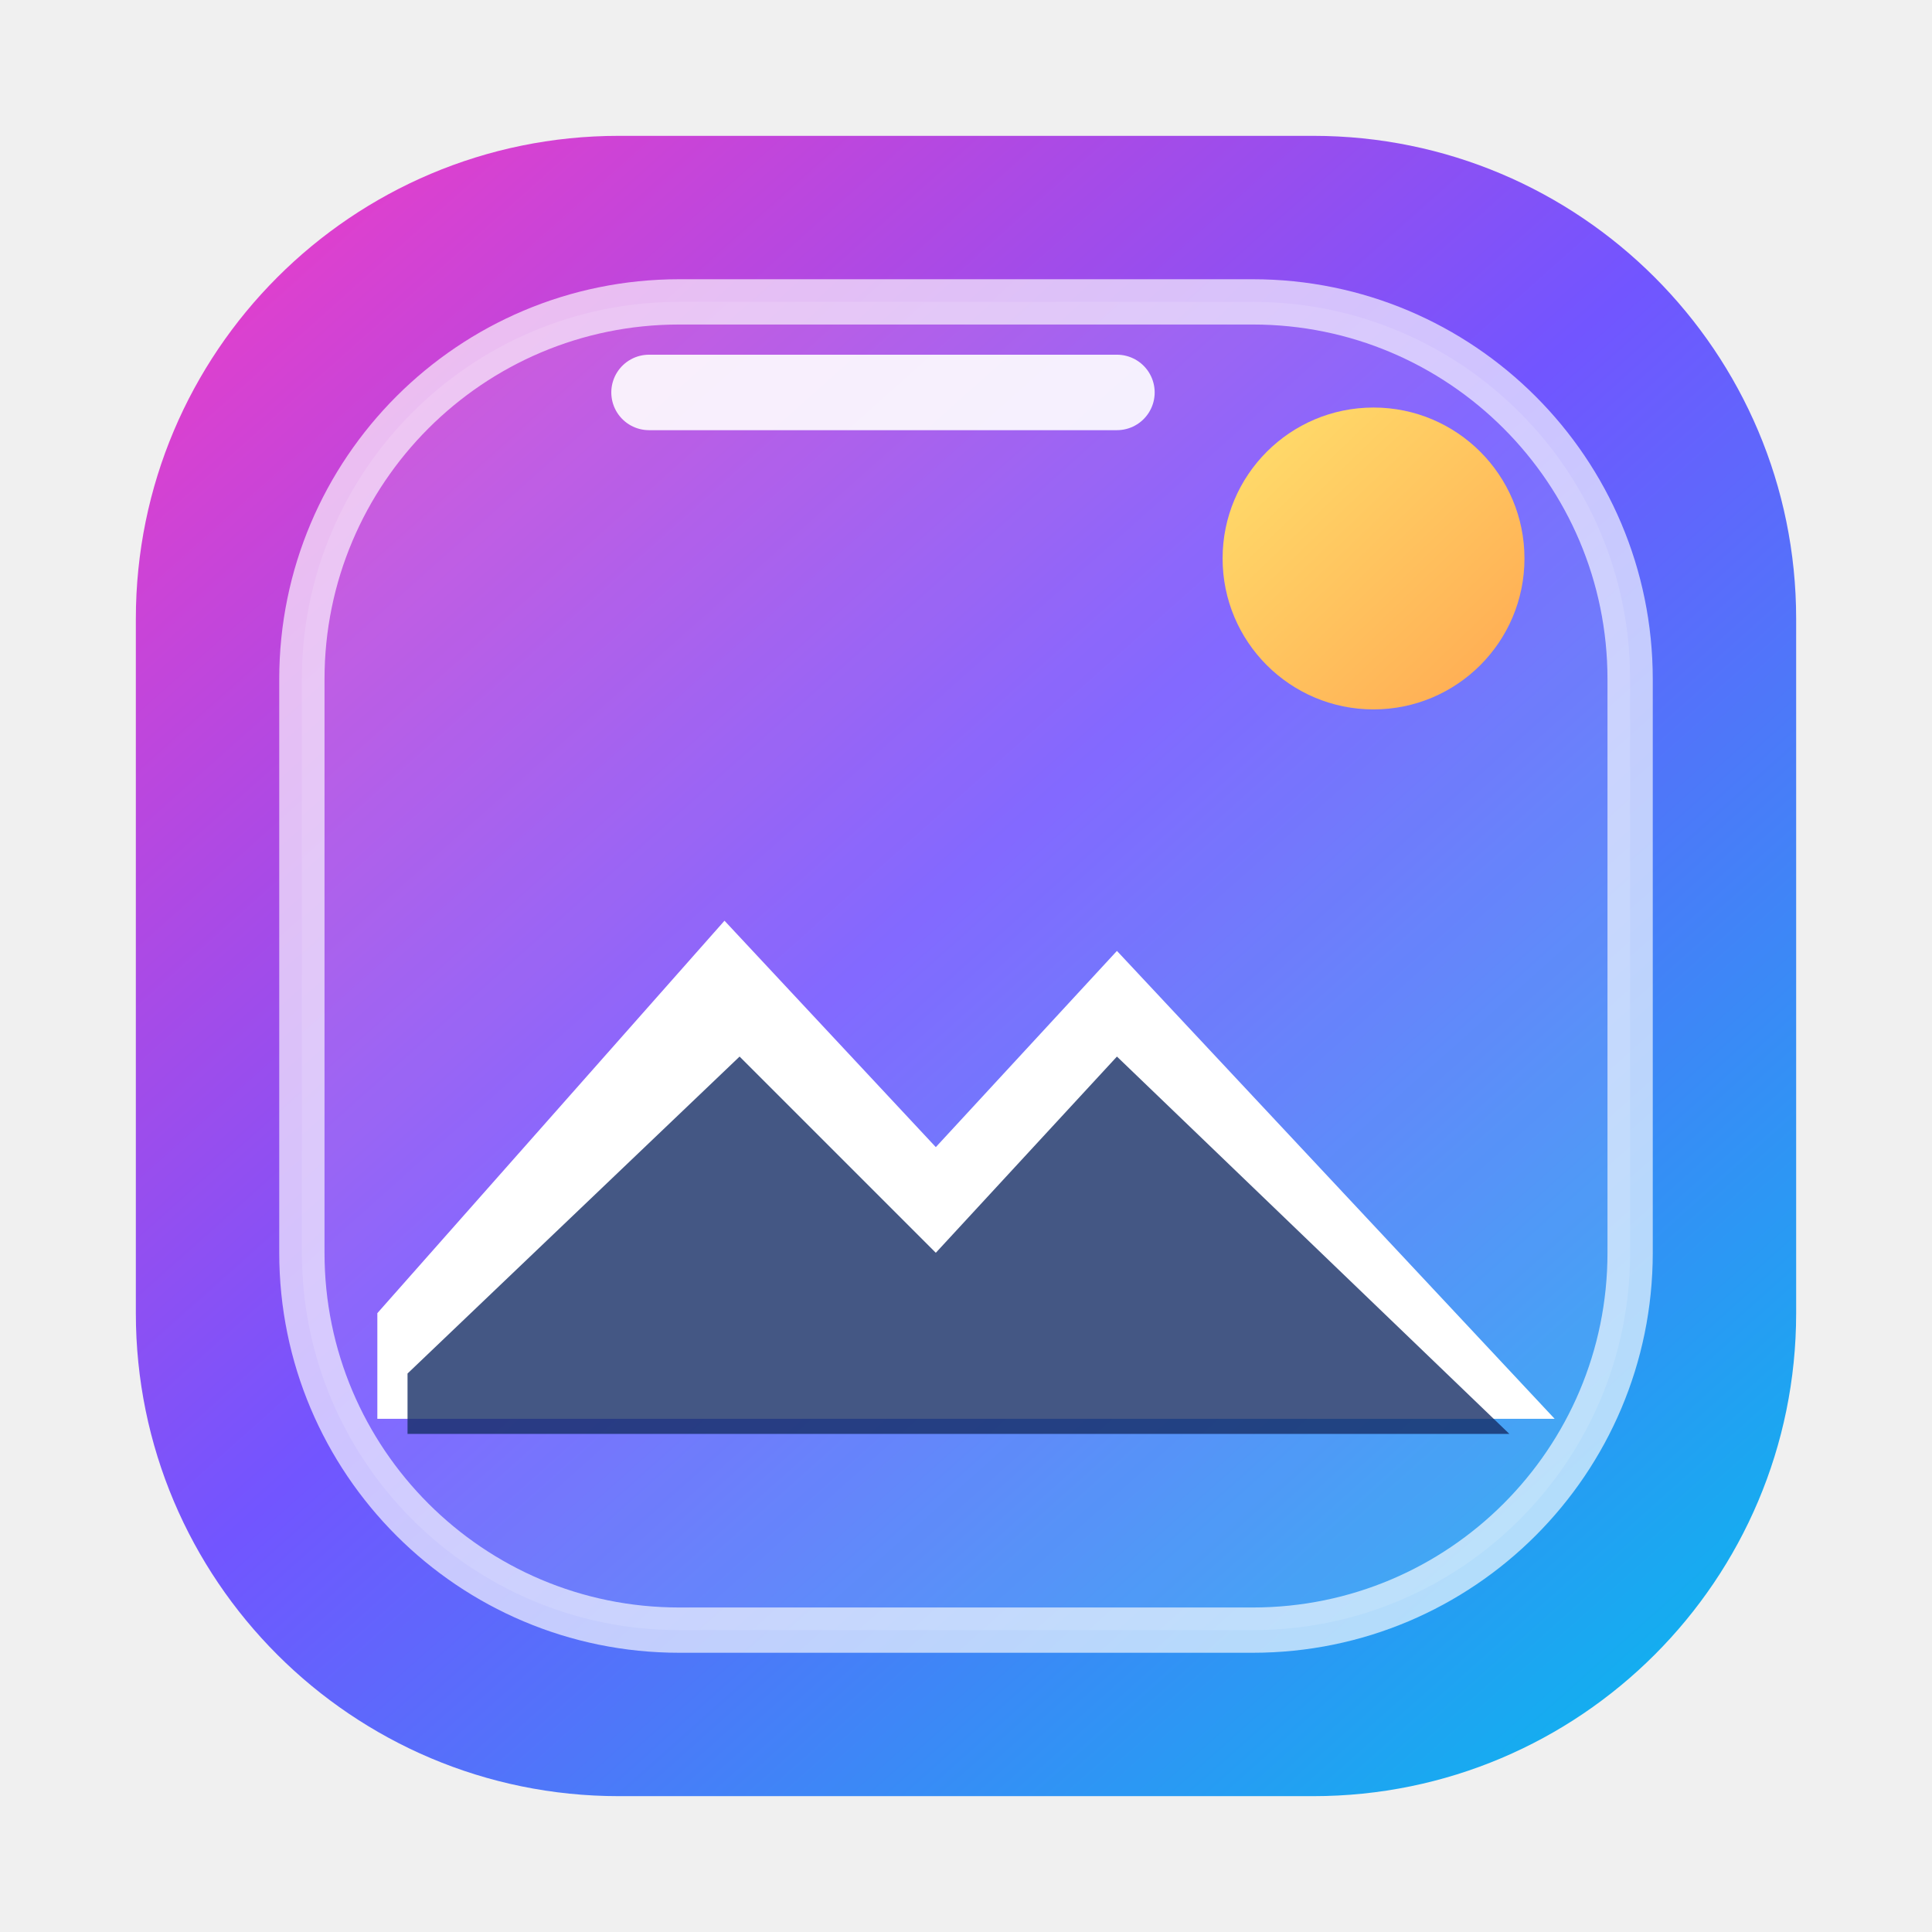
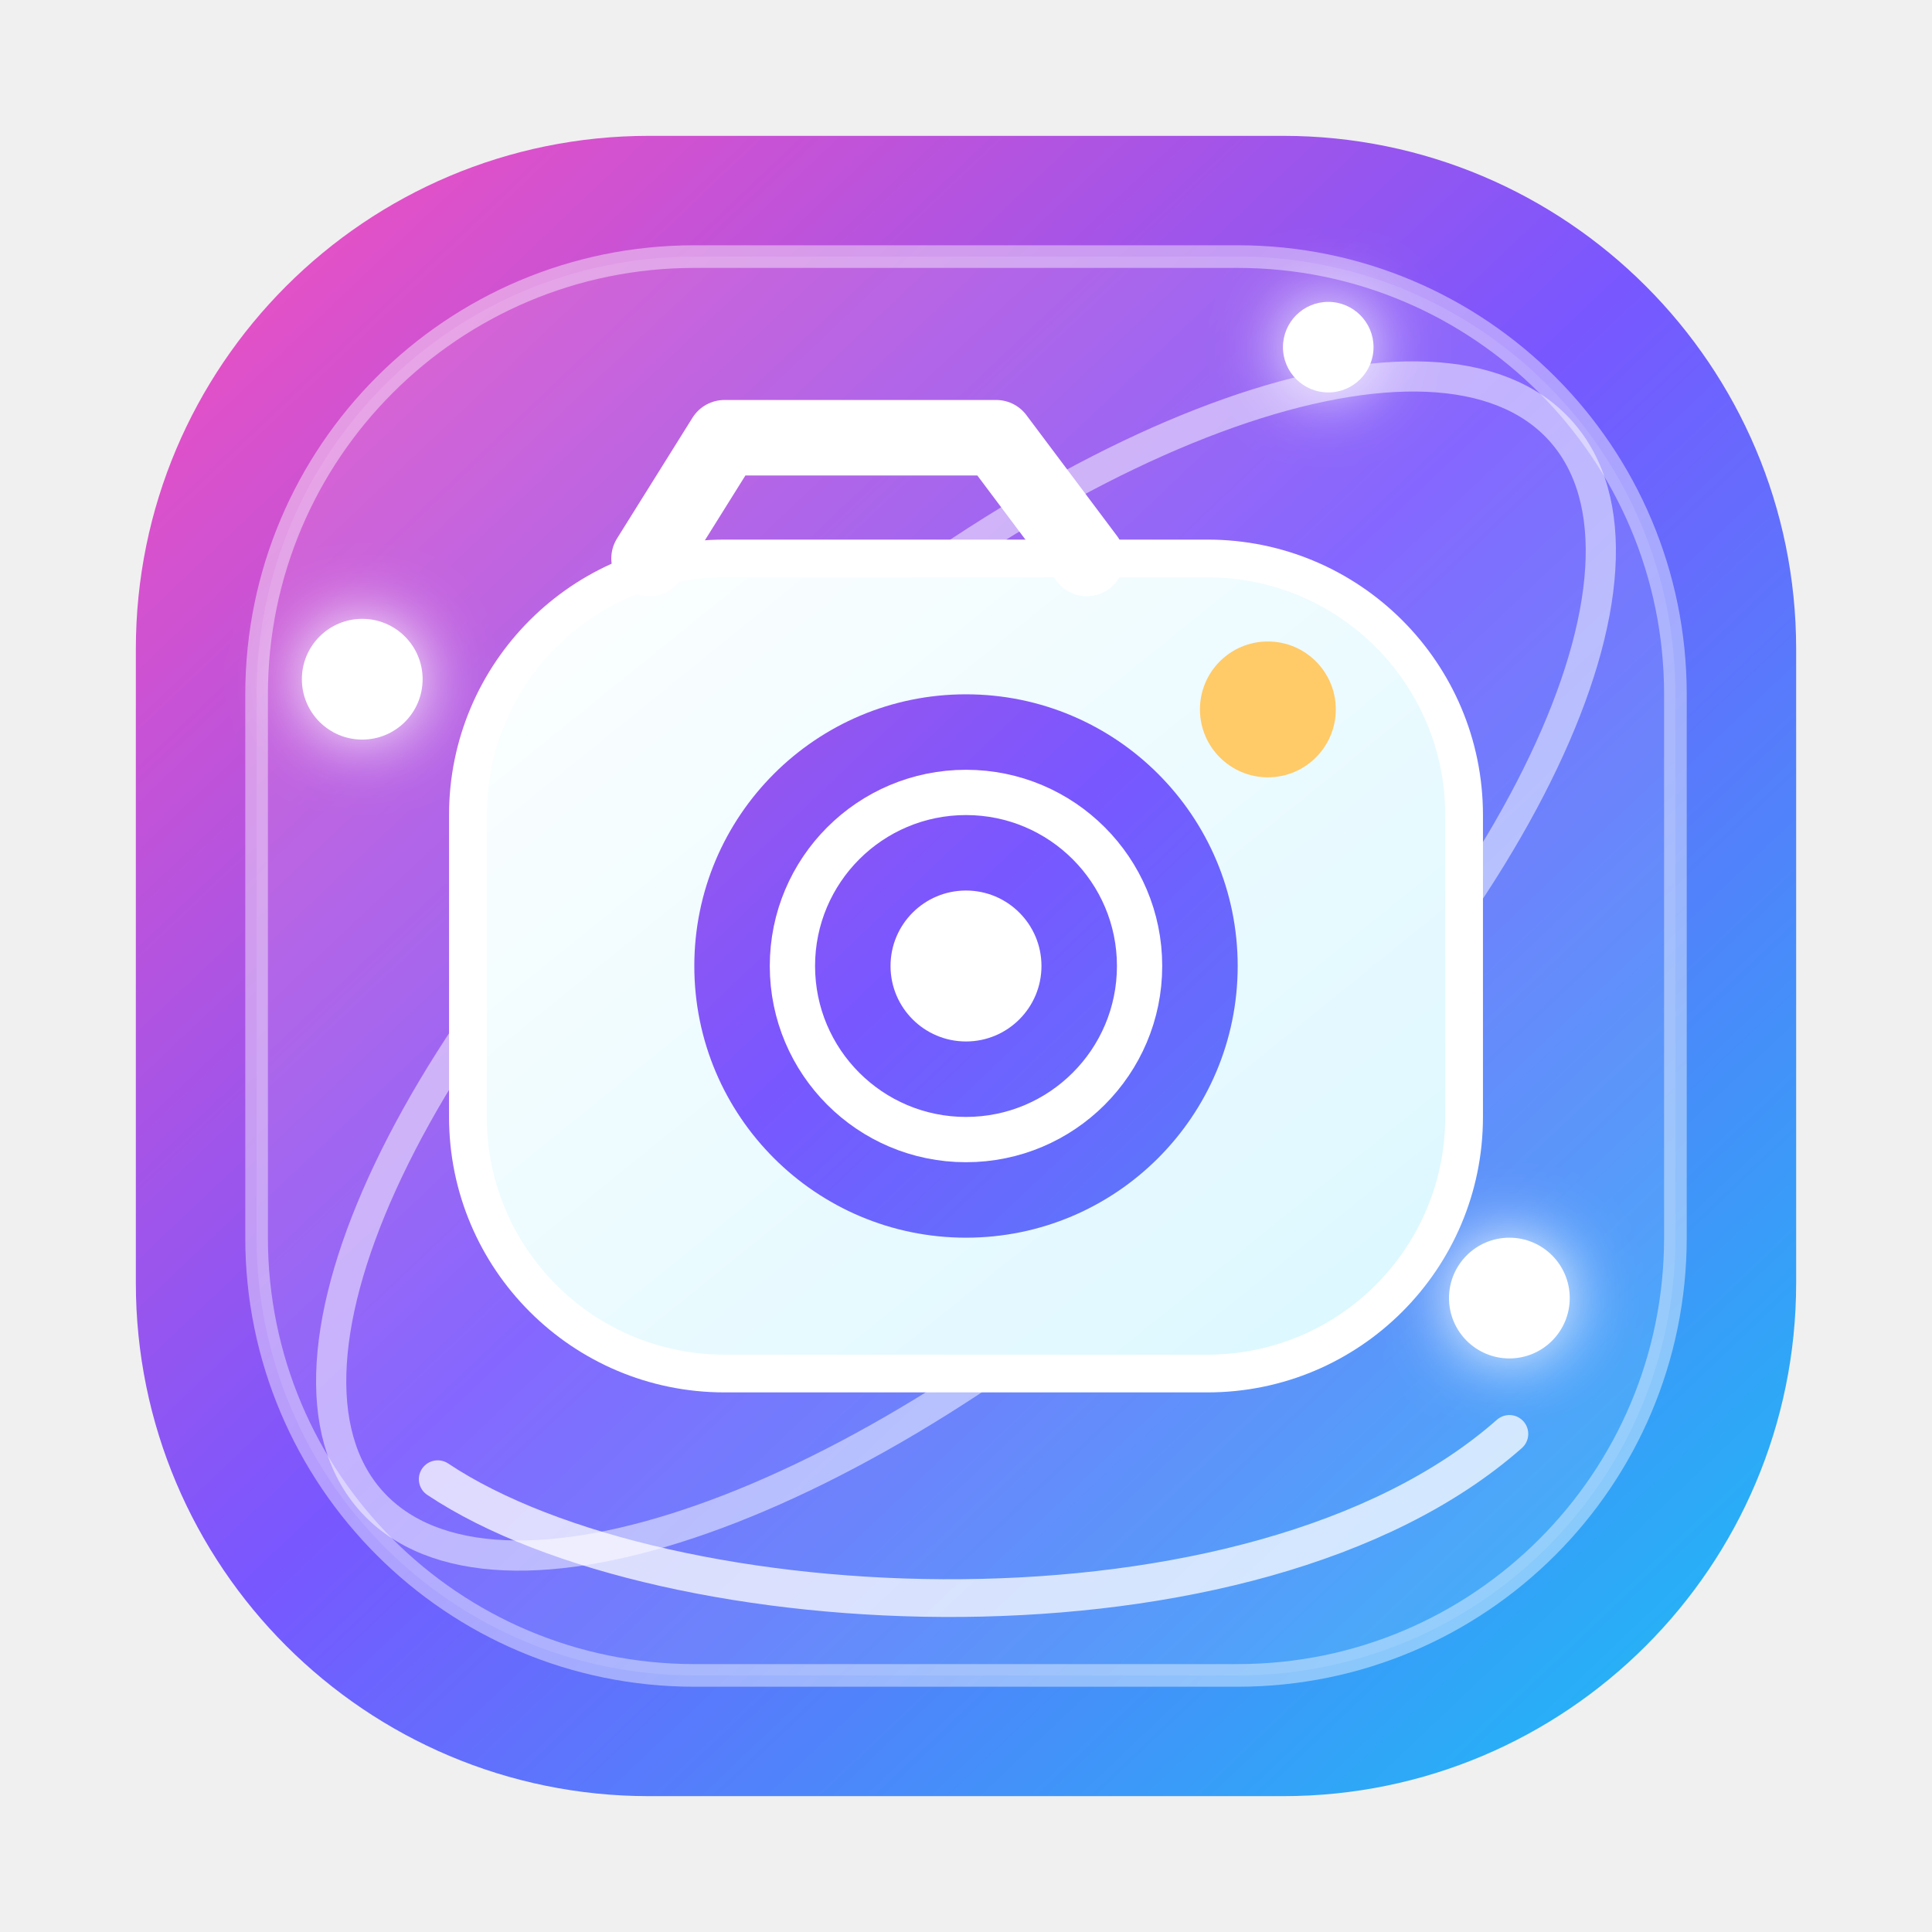
- <svg xmlns="http://www.w3.org/2000/svg" viewBox="0 0 128 128" role="img" aria-labelledby="title">
+ <svg xmlns="http://www.w3.org/2000/svg" viewBox="0 0 128 128" role="img" aria-labelledby="title desc">
  <defs>
-     <linearGradient id="g" x1="12" y1="8" x2="112" y2="120" gradientUnits="userSpaceOnUse">
-       <stop stop-color="#f23cc5" />
-       <stop offset=".48" stop-color="#7255ff" />
-       <stop offset="1" stop-color="#08b9ee" />
+     <linearGradient id="bg" x1="8" y1="6" x2="120" y2="124" gradientUnits="userSpaceOnUse">
+       <stop stop-color="#ff4fb8" />
+       <stop offset=".48" stop-color="#7857ff" />
+       <stop offset="1" stop-color="#11c8f4" />
    </linearGradient>
-     <linearGradient id="sun" x1="78" y1="28" x2="103" y2="54" gradientUnits="userSpaceOnUse">
-       <stop stop-color="#ffe36e" />
-       <stop offset="1" stop-color="#ff9b4b" />
+     <linearGradient id="lens" x1="36" y1="30" x2="91" y2="98" gradientUnits="userSpaceOnUse">
+       <stop stop-color="#fff" />
+       <stop offset="1" stop-color="#d9f7ff" />
    </linearGradient>
+     <filter id="glow" x="-50%" y="-50%" width="200%" height="200%">
+       <feGaussianBlur stdDeviation="2.2" result="b" />
+       <feMerge>
+         <feMergeNode in="b" />
+         <feMergeNode in="SourceGraphic" />
+       </feMerge>
+     </filter>
  </defs>
-   <rect x="9" y="9" width="110" height="110" rx="32" fill="url(#g)" />
-   <rect x="20" y="20" width="88" height="88" rx="25" fill="#fff" fill-opacity=".12" stroke="#fff" stroke-opacity=".65" stroke-width="3" />
-   <circle cx="91" cy="37" r="10" fill="url(#sun)" />
-   <path d="M25 87 48 61l14 15 12-13 29 31H25Z" fill="#fff" />
-   <path d="m27 91 22-21 13 13 12-13 26 25H27Z" fill="#162d66" fill-opacity=".8" />
-   <path d="M43 26h31" stroke="#fff" stroke-width="5" stroke-linecap="round" stroke-opacity=".9" />
+   <style>
+  @keyframes orbit{to{transform:rotate(360deg)}} @keyframes pulse{0%,100%{opacity:.7;transform:scale(.92)}50%{opacity:1;transform:scale(1.08)}}
+  .orbit{transform-origin:64px 64px;animation:orbit 12s linear infinite}.spark{transform-origin:center;animation:pulse 2.4s ease-in-out infinite}
+  @media(prefers-reduced-motion:reduce){.orbit,.spark{animation:none}}
+ </style>
+   <rect x="9" y="9" width="110" height="110" rx="34" fill="url(#bg)" />
+   <rect x="17" y="17" width="94" height="94" rx="29" fill="#fff" fill-opacity=".1" stroke="#fff" stroke-opacity=".42" stroke-width="1.5" />
+   <g class="orbit" fill="none" stroke="#fff" stroke-opacity=".5" stroke-width="2">
+     <ellipse cx="64" cy="64" rx="53" ry="22" transform="rotate(-42 64 64)" />
+   </g>
+   <g fill="#fff" filter="url(#glow)">
+     <circle class="spark" cx="24" cy="45" r="4" />
+     <circle class="spark" cx="100" cy="86" r="4" style="animation-delay:-.8s" />
+     <circle class="spark" cx="88" cy="23" r="3" style="animation-delay:-1.4s" />
+   </g>
+   <rect x="31" y="37" width="66" height="54" rx="17" fill="url(#lens)" stroke="#fff" stroke-width="2.5" />
+   <path d="M43 37 48 29h18l6 8" fill="none" stroke="#fff" stroke-width="5" stroke-linecap="round" stroke-linejoin="round" />
+   <circle cx="64" cy="64" r="18" fill="url(#bg)" />
+   <circle cx="64" cy="64" r="11.5" fill="none" stroke="#fff" stroke-width="3" />
+   <circle cx="64" cy="64" r="5" fill="#fff" />
+   <circle cx="84" cy="47" r="4.5" fill="#ffca68" />
+   <path d="M29 98c15 10 54 12 71-3" fill="none" stroke="#fff" stroke-opacity=".75" stroke-width="2.5" stroke-linecap="round" />
</svg>
